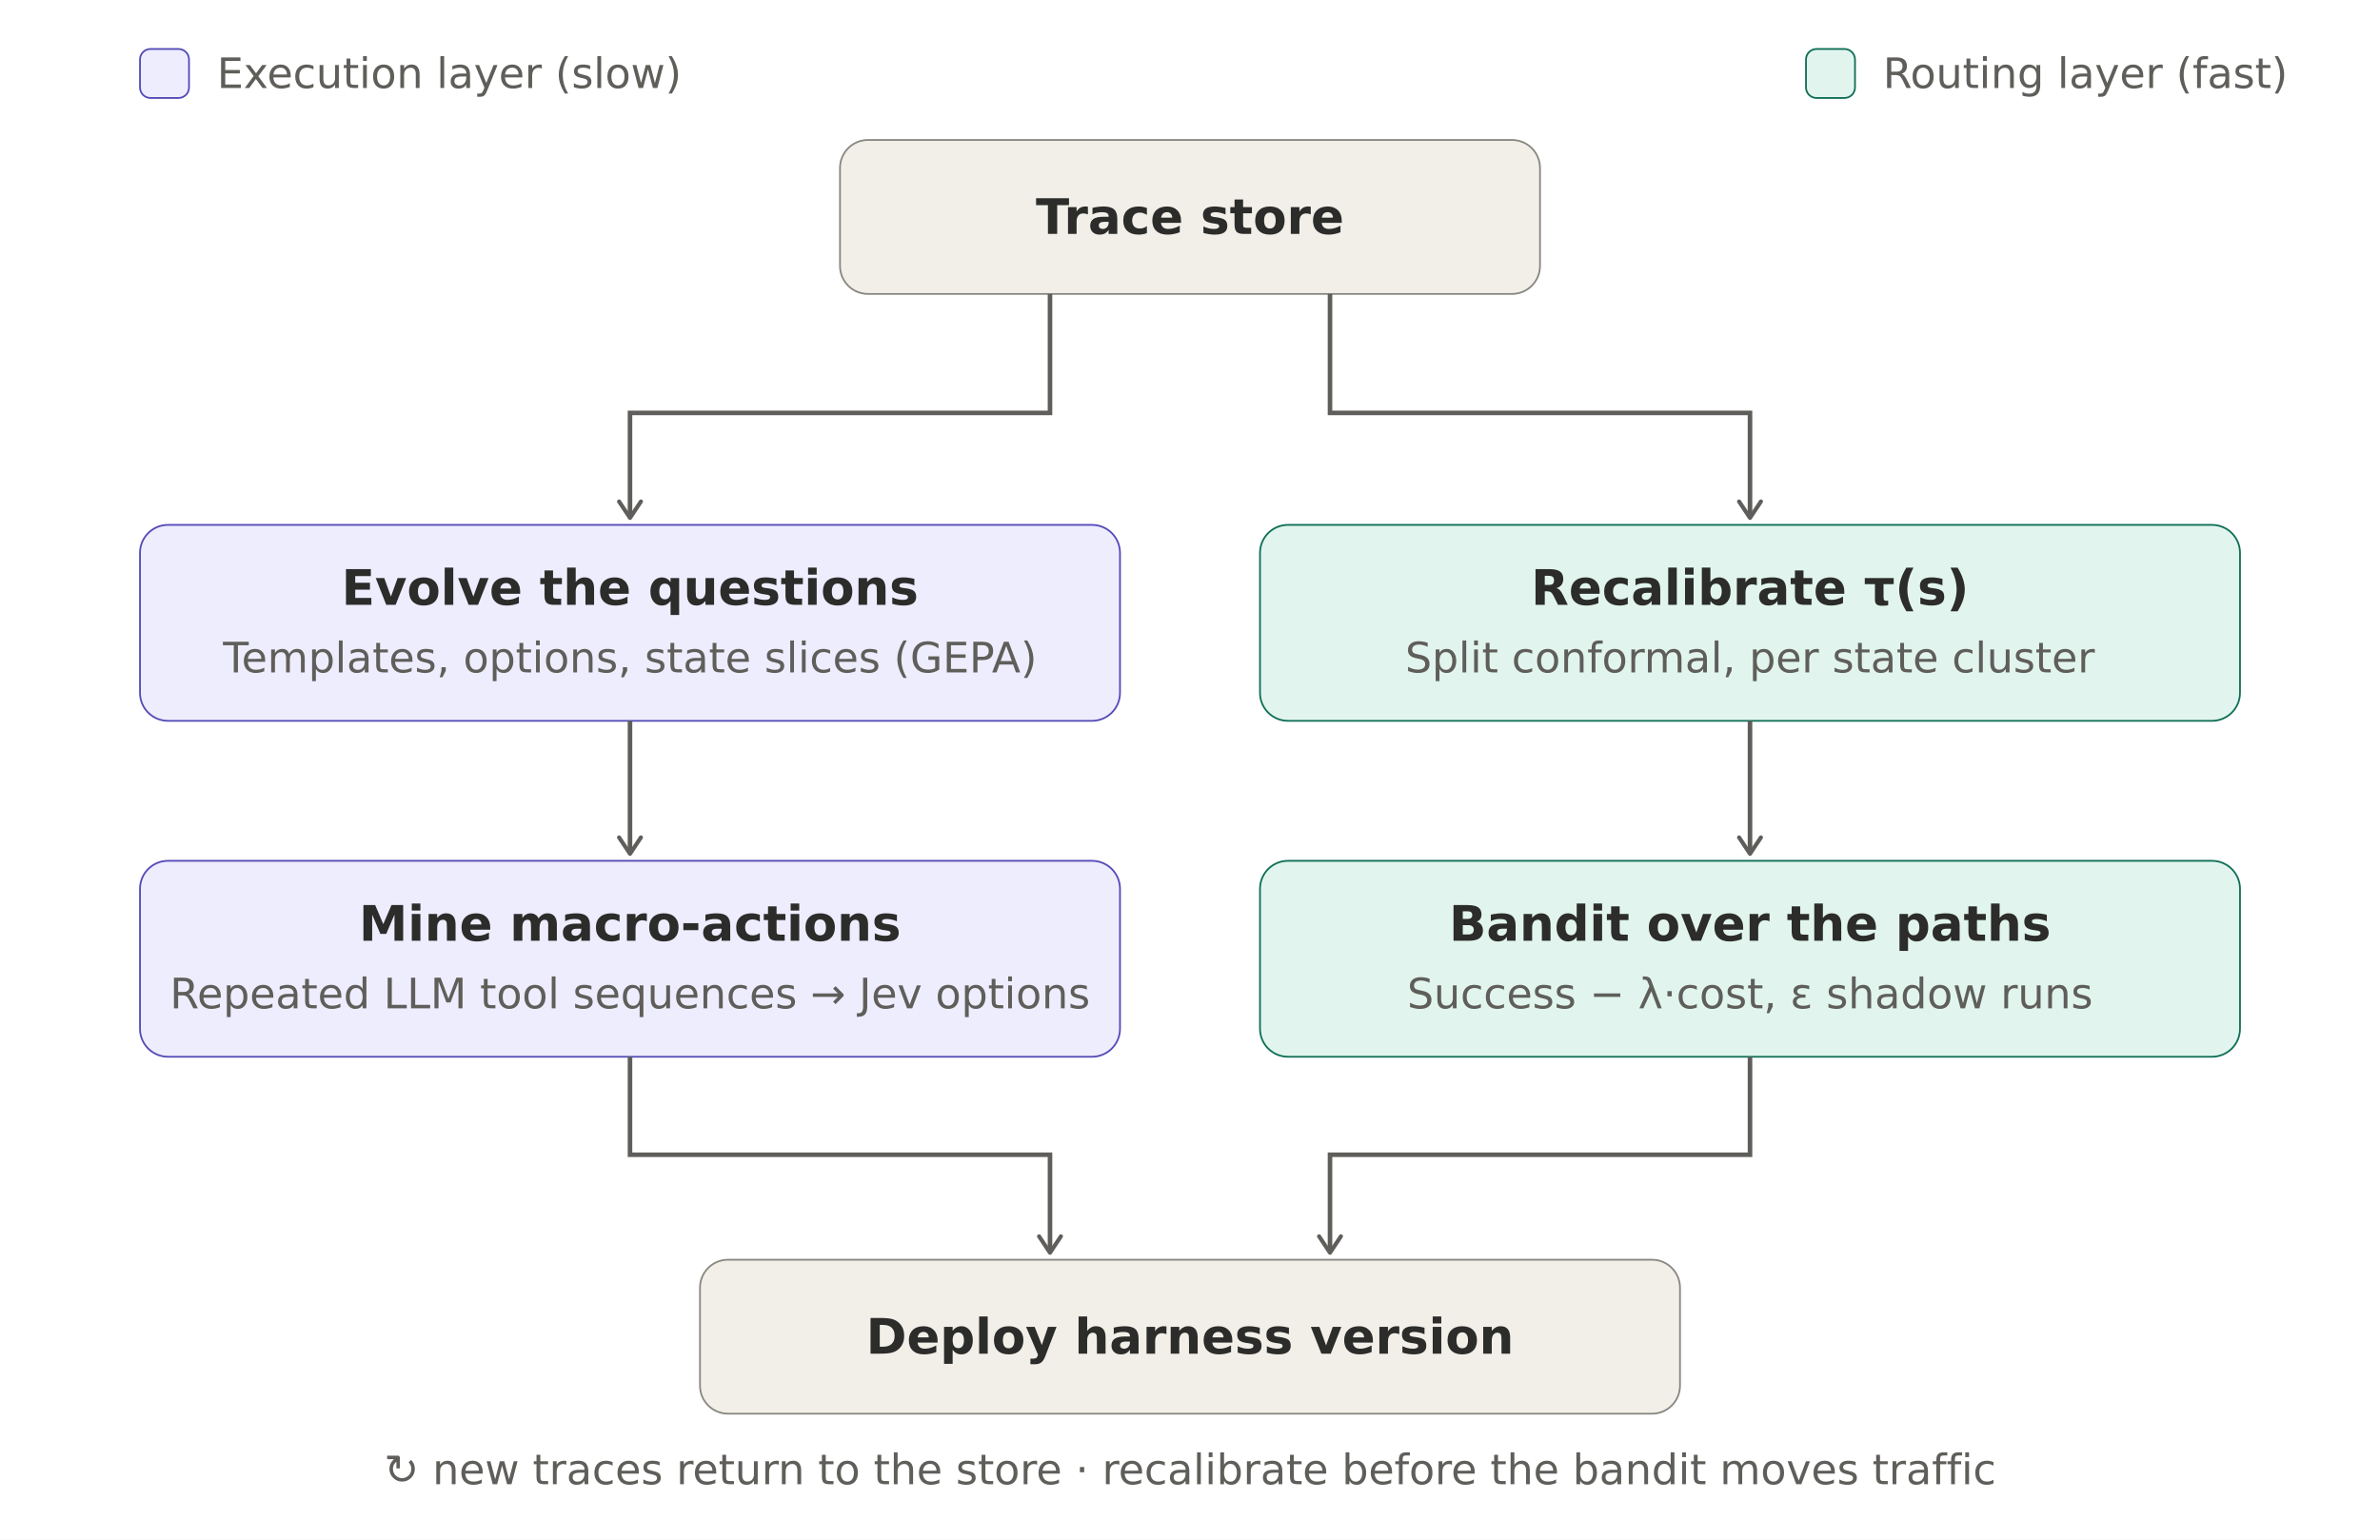
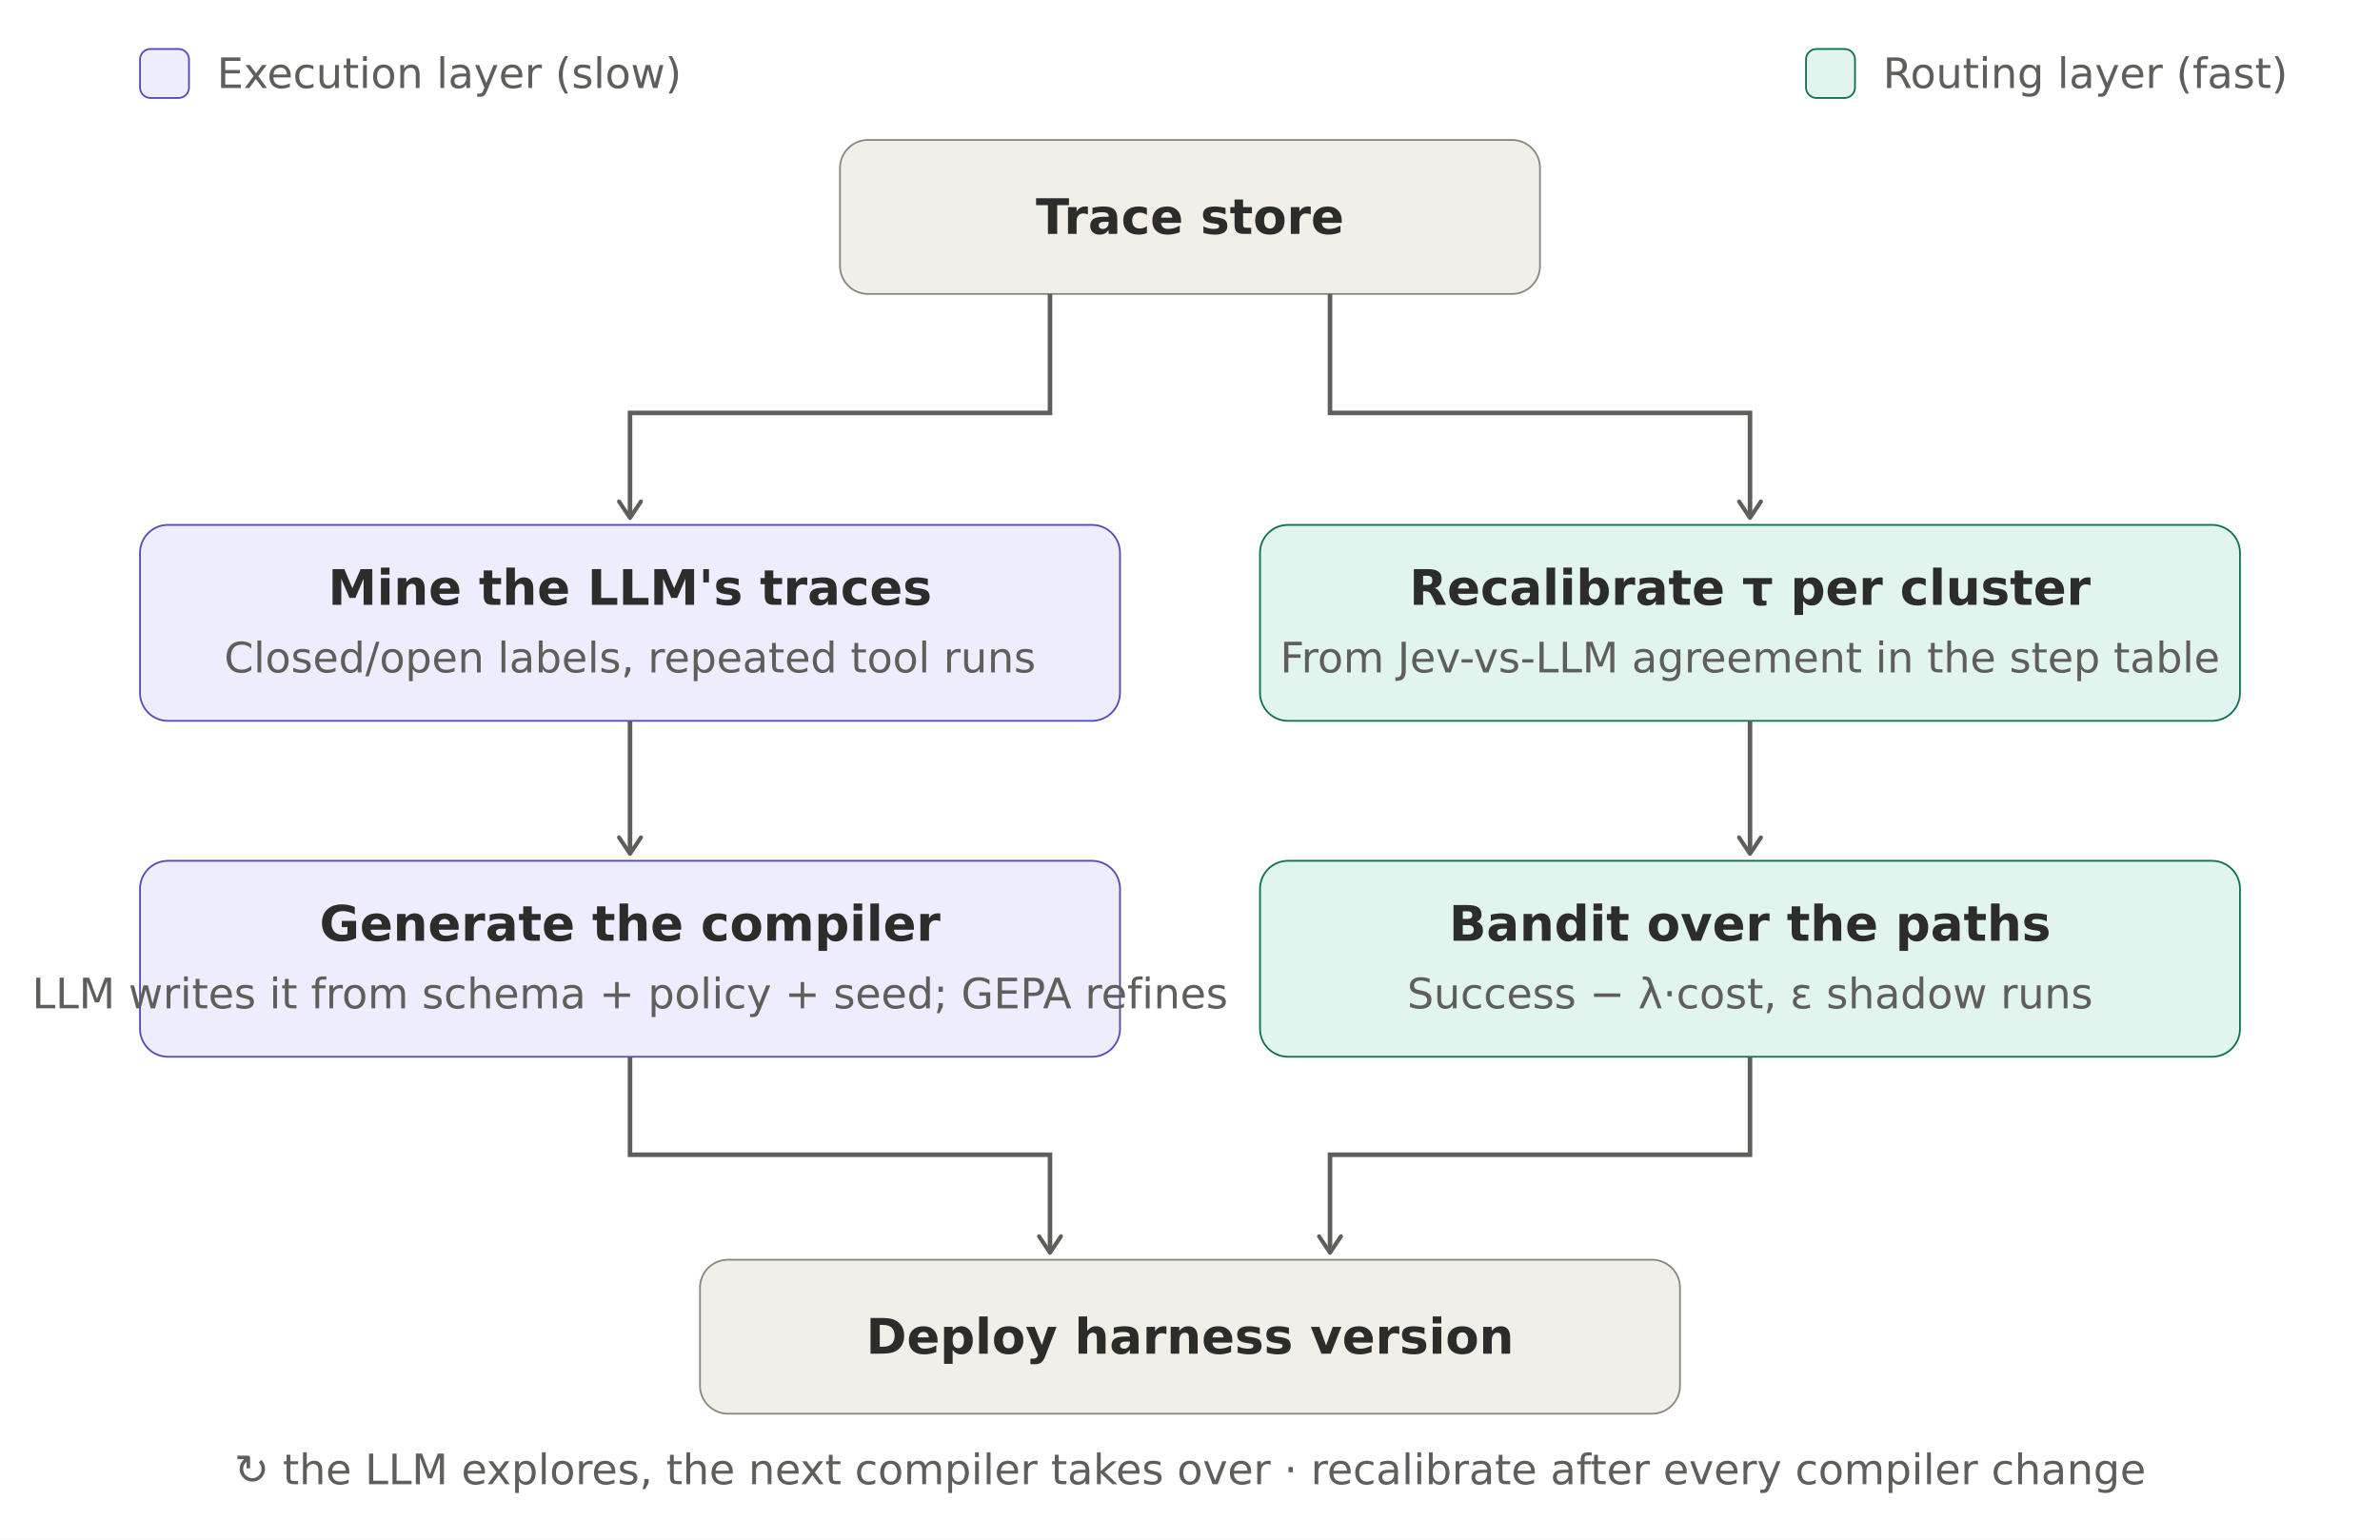
<svg xmlns="http://www.w3.org/2000/svg" width="680" height="440" viewBox="0 0 680 440" role="img">
  <style>
text{font-family:'DejaVu Sans',sans-serif}
.th{font-size:14px;font-weight:bold;fill:#2C2C2A}
.ts{font-size:12px;fill:#5F5E5A}
.box{fill:#F1EFE8;stroke:#888780}
.arr{stroke:#5F5E5A;stroke-width:1.3;fill:none}
</style>
  <rect width="680" height="440" fill="#FFFFFF" />
  <defs>
    <marker id="arrow" viewBox="0 0 10 10" refX="8" refY="5" markerWidth="6" markerHeight="6" orient="auto-start-reverse">
      <path d="M2 1L8 5L2 9" fill="none" stroke="#5F5E5A" stroke-width="1.5" stroke-linecap="round" stroke-linejoin="round" />
    </marker>
  </defs>
  <g>
    <rect class="box" fill="#F1EFE8" stroke="#888780" x="240" y="40" width="200" height="44" rx="8" stroke-width="0.5" />
    <text class="th" fill="#2C2C2A" font-size="14" font-weight="bold" x="340" y="62" text-anchor="middle" dominant-baseline="central">Trace store</text>
  </g>
  <path d="M300 84 L300 118 L180 118 L180 148" class="arr" stroke="#5F5E5A" stroke-width="1.3" fill="none" marker-end="url(#arrow)" />
  <path d="M380 84 L380 118 L500 118 L500 148" class="arr" stroke="#5F5E5A" stroke-width="1.3" fill="none" marker-end="url(#arrow)" />
  <g class="c-purple">
    <rect fill="#EEEDFE" stroke="#534AB7" x="40" y="150" width="280" height="56" rx="8" stroke-width="0.5" />
-     <text class="th" fill="#3C3489" font-size="14" font-weight="bold" x="180" y="168" text-anchor="middle" dominant-baseline="central">Evolve the questions</text>
-     <text class="ts" fill="#534AB7" font-size="12" x="180" y="188" text-anchor="middle" dominant-baseline="central">Templates, options, state slices (GEPA)</text>
+     <text class="th" fill="#3C3489" font-size="14" font-weight="bold" x="180" y="168" text-anchor="middle" dominant-baseline="central">Mine the LLM's traces</text>
+     <text class="ts" fill="#534AB7" font-size="12" x="180" y="188" text-anchor="middle" dominant-baseline="central">Closed/open labels, repeated tool runs</text>
  </g>
  <line x1="180" y1="206" x2="180" y2="244" class="arr" stroke="#5F5E5A" stroke-width="1.3" fill="none" marker-end="url(#arrow)" />
  <g class="c-purple">
    <rect fill="#EEEDFE" stroke="#534AB7" x="40" y="246" width="280" height="56" rx="8" stroke-width="0.5" />
-     <text class="th" fill="#3C3489" font-size="14" font-weight="bold" x="180" y="264" text-anchor="middle" dominant-baseline="central">Mine macro-actions</text>
-     <text class="ts" fill="#534AB7" font-size="12" x="180" y="284" text-anchor="middle" dominant-baseline="central">Repeated LLM tool sequences → Jev options</text>
+     <text class="th" fill="#3C3489" font-size="14" font-weight="bold" x="180" y="264" text-anchor="middle" dominant-baseline="central">Generate the compiler</text>
+     <text class="ts" fill="#534AB7" font-size="12" x="180" y="284" text-anchor="middle" dominant-baseline="central">LLM writes it from schema + policy + seed; GEPA refines</text>
  </g>
  <g class="c-teal">
    <rect fill="#E1F5EE" stroke="#0F6E56" x="360" y="150" width="280" height="56" rx="8" stroke-width="0.5" />
-     <text class="th" fill="#085041" font-size="14" font-weight="bold" x="500" y="168" text-anchor="middle" dominant-baseline="central">Recalibrate τ(s)</text>
-     <text class="ts" fill="#0F6E56" font-size="12" x="500" y="188" text-anchor="middle" dominant-baseline="central">Split conformal, per state cluster</text>
+     <text class="th" fill="#085041" font-size="14" font-weight="bold" x="500" y="168" text-anchor="middle" dominant-baseline="central">Recalibrate τ per cluster</text>
+     <text class="ts" fill="#0F6E56" font-size="12" x="500" y="188" text-anchor="middle" dominant-baseline="central">From Jev-vs-LLM agreement in the step table</text>
  </g>
  <line x1="500" y1="206" x2="500" y2="244" class="arr" stroke="#5F5E5A" stroke-width="1.3" fill="none" marker-end="url(#arrow)" />
  <g class="c-teal">
    <rect fill="#E1F5EE" stroke="#0F6E56" x="360" y="246" width="280" height="56" rx="8" stroke-width="0.5" />
    <text class="th" fill="#085041" font-size="14" font-weight="bold" x="500" y="264" text-anchor="middle" dominant-baseline="central">Bandit over the paths</text>
    <text class="ts" fill="#0F6E56" font-size="12" x="500" y="284" text-anchor="middle" dominant-baseline="central">Success − λ·cost, ε shadow runs</text>
  </g>
  <path d="M180 302 L180 330 L300 330 L300 358" class="arr" stroke="#5F5E5A" stroke-width="1.3" fill="none" marker-end="url(#arrow)" />
  <path d="M500 302 L500 330 L380 330 L380 358" class="arr" stroke="#5F5E5A" stroke-width="1.3" fill="none" marker-end="url(#arrow)" />
  <g>
    <rect class="box" fill="#F1EFE8" stroke="#888780" x="200" y="360" width="280" height="44" rx="8" stroke-width="0.5" />
    <text class="th" fill="#2C2C2A" font-size="14" font-weight="bold" x="340" y="382" text-anchor="middle" dominant-baseline="central">Deploy harness version</text>
  </g>
-   <text class="ts" fill="#5F5E5A" font-size="12" x="340" y="420" text-anchor="middle" dominant-baseline="central">↻ new traces return to the store · recalibrate before the bandit moves traffic</text>
+   <text class="ts" fill="#5F5E5A" font-size="12" x="340" y="420" text-anchor="middle" dominant-baseline="central">↻ the LLM explores, the next compiler takes over · recalibrate after every compiler change</text>
  <g>
    <rect fill="#EEEDFE" stroke="#534AB7" x="40" y="14" width="14" height="14" rx="3" stroke-width="0.5" />
    <text class="ts" fill="#5F5E5A" font-size="12" x="62" y="21" dominant-baseline="central">Execution layer (slow)</text>
  </g>
  <g>
    <rect fill="#E1F5EE" stroke="#0F6E56" x="516" y="14" width="14" height="14" rx="3" stroke-width="0.5" />
    <text class="ts" fill="#5F5E5A" font-size="12" x="538" y="21" dominant-baseline="central">Routing layer (fast)</text>
  </g>
</svg>
